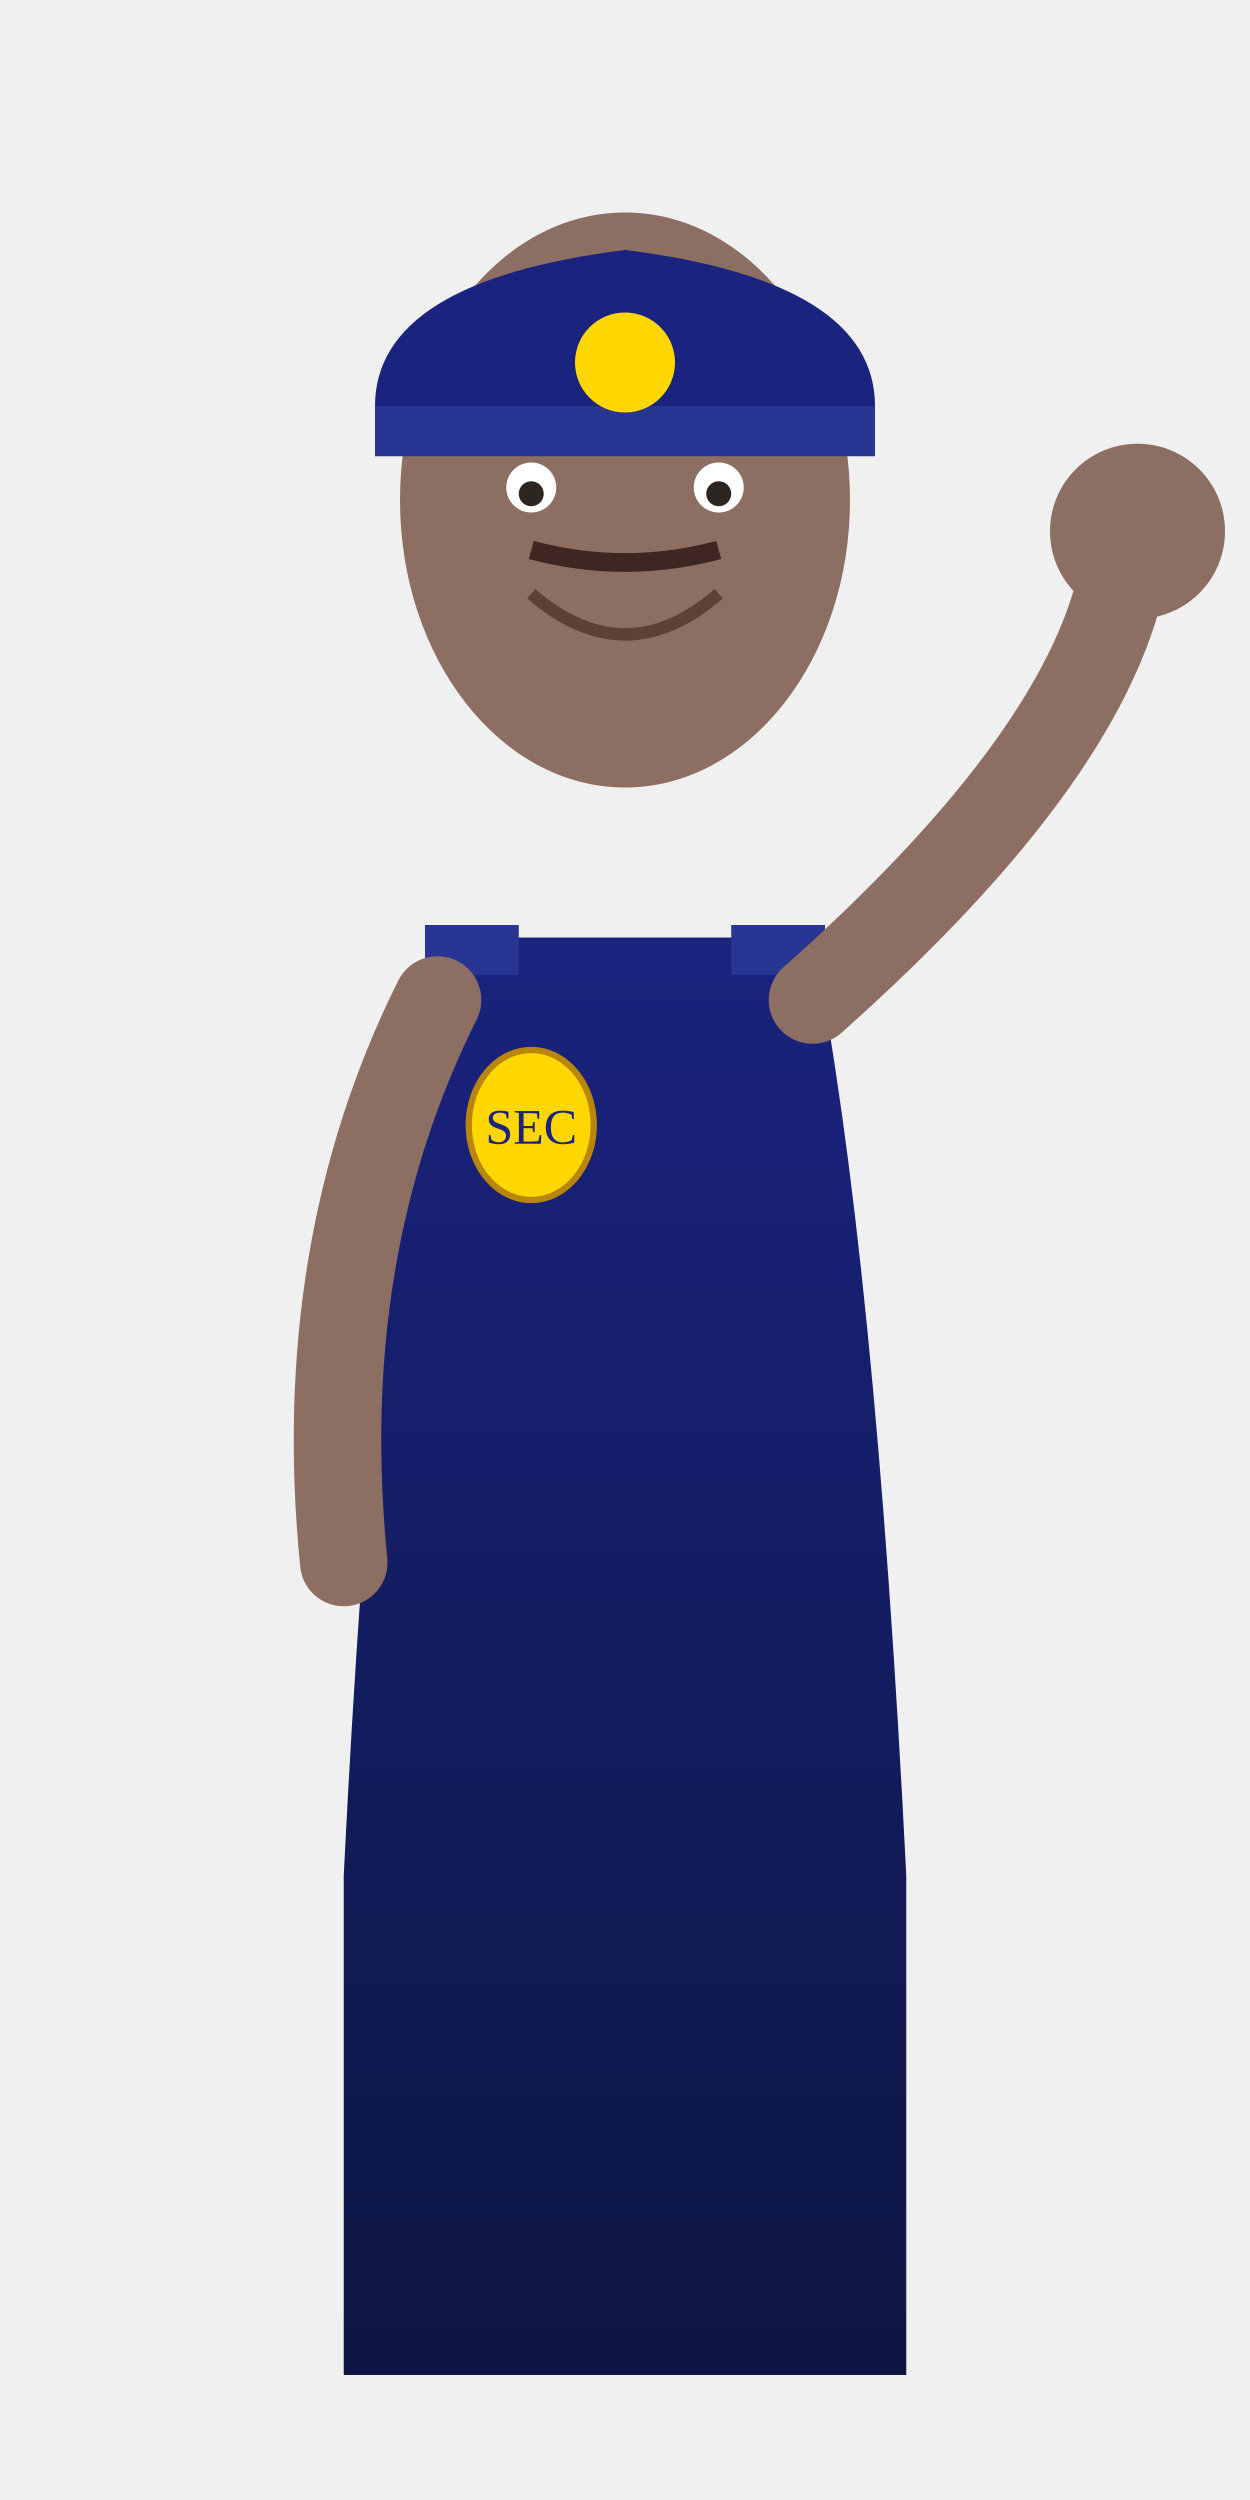
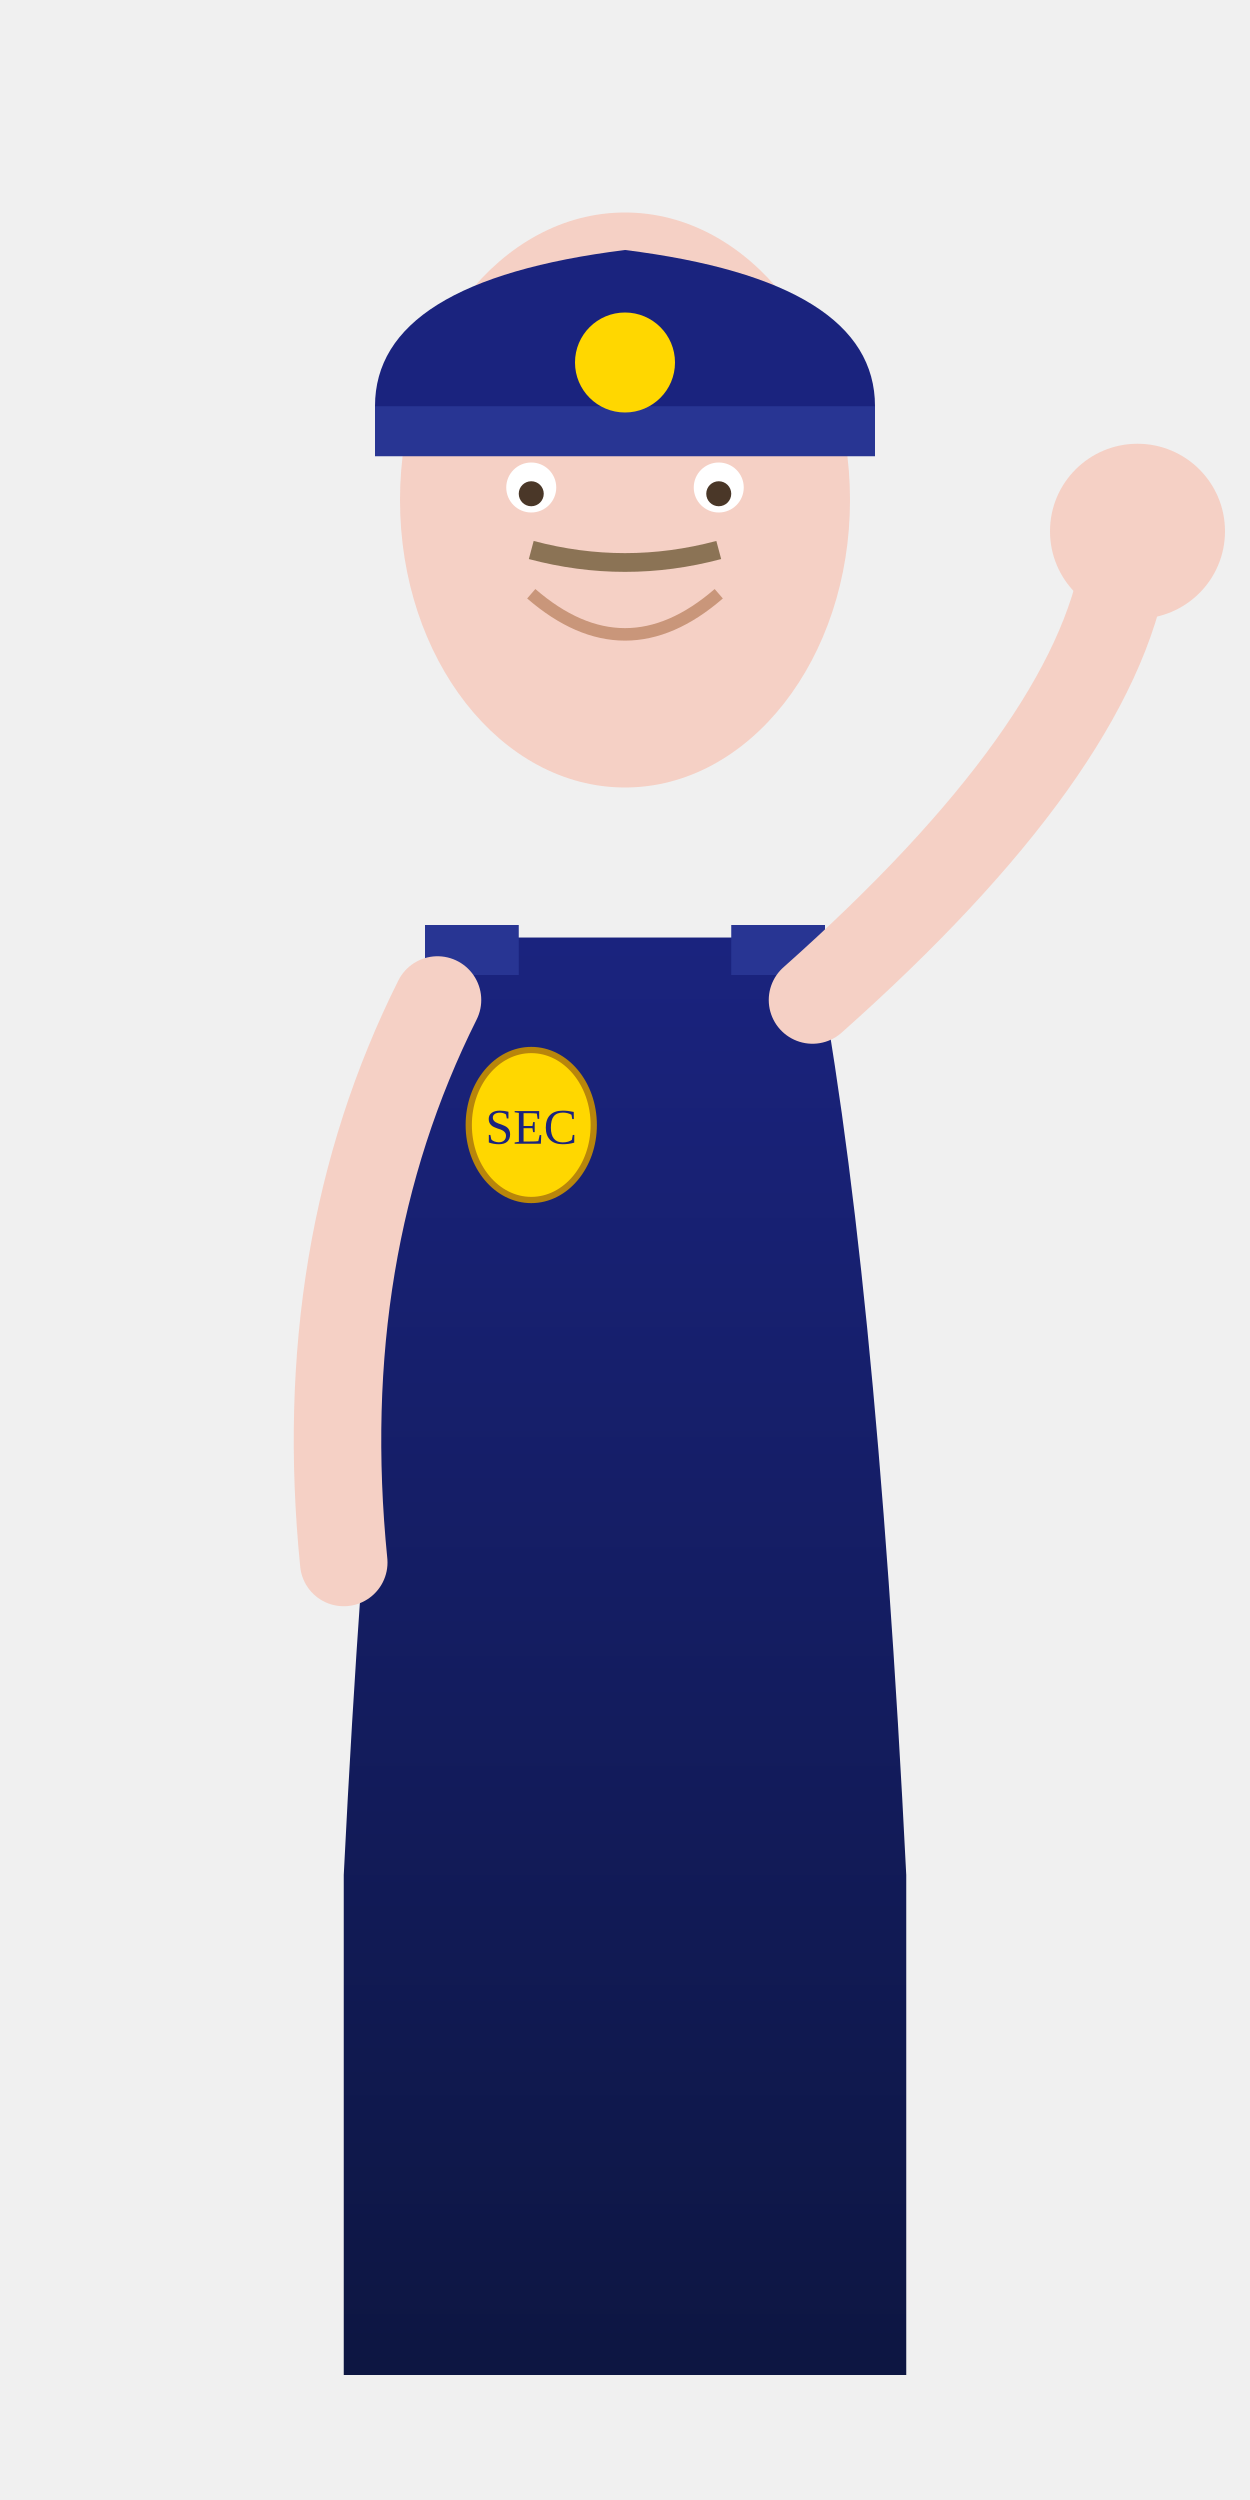
<svg xmlns="http://www.w3.org/2000/svg" viewBox="0 0 200 400" width="200" height="400">
  <defs>
    <linearGradient id="uniform" x1="0%" y1="0%" x2="0%" y2="100%">
      <stop offset="0%" style="stop-color:#1a237e" />
      <stop offset="100%" style="stop-color:#0d1642" />
    </linearGradient>
  </defs>
  <path d="M70 150 Q60 200 55 300 L55 380 L145 380 L145 300 Q140 200 130 150 Z" fill="url(#uniform)" />
  <ellipse cx="85" cy="180" rx="10" ry="12" fill="gold" stroke="#b8860b" stroke-width="1" />
  <text x="85" y="183" text-anchor="middle" font-size="8" fill="#1a237e">SEC</text>
  <rect x="68" y="148" width="15" height="8" fill="#283593" />
  <rect x="117" y="148" width="15" height="8" fill="#283593" />
-   <ellipse cx="100" cy="80" rx="36" ry="46" fill="#8d6e63" />
+   <ellipse cx="100" cy="80" rx="36" ry="46" fill="#f5d0c5" />
  <path d="M60 65 Q60 45 100 40 Q140 45 140 65 L140 70 L60 70 Z" fill="#1a237e" />
  <rect x="60" y="65" width="80" height="8" fill="#283593" />
  <circle cx="100" cy="58" r="8" fill="gold" />
  <ellipse cx="85" cy="78" rx="4" ry="4" fill="white" />
  <ellipse cx="115" cy="78" rx="4" ry="4" fill="white" />
-   <ellipse cx="85" cy="79" rx="2" ry="2" fill="#2d2620" />
-   <ellipse cx="115" cy="79" rx="2" ry="2" fill="#2d2620" />
-   <path d="M85 95 Q100 108 115 95" stroke="#5d4037" stroke-width="2" fill="none" />
-   <path d="M85 88 Q100 92 115 88" stroke="#3e2723" stroke-width="3" fill="none" />
-   <path d="M70 160 Q50 200 55 250" stroke="#8d6e63" stroke-width="14" fill="none" stroke-linecap="round" />
-   <path d="M130 160 Q175 120 180 90" stroke="#8d6e63" stroke-width="14" fill="none" stroke-linecap="round" />
-   <circle cx="182" cy="85" r="14" fill="#8d6e63" />
+   <ellipse cx="85" cy="79" rx="2" ry="2" fill="#4a3728" />
+   <ellipse cx="115" cy="79" rx="2" ry="2" fill="#4a3728" />
+   <path d="M85 95 Q100 108 115 95" stroke="#c9967a" stroke-width="2" fill="none" />
+   <path d="M85 88 Q100 92 115 88" stroke="#8b7355" stroke-width="3" fill="none" />
+   <path d="M70 160 Q50 200 55 250" stroke="#f5d0c5" stroke-width="14" fill="none" stroke-linecap="round" />
+   <path d="M130 160 Q175 120 180 90" stroke="#f5d0c5" stroke-width="14" fill="none" stroke-linecap="round" />
+   <circle cx="182" cy="85" r="14" fill="#f5d0c5" />
</svg>
